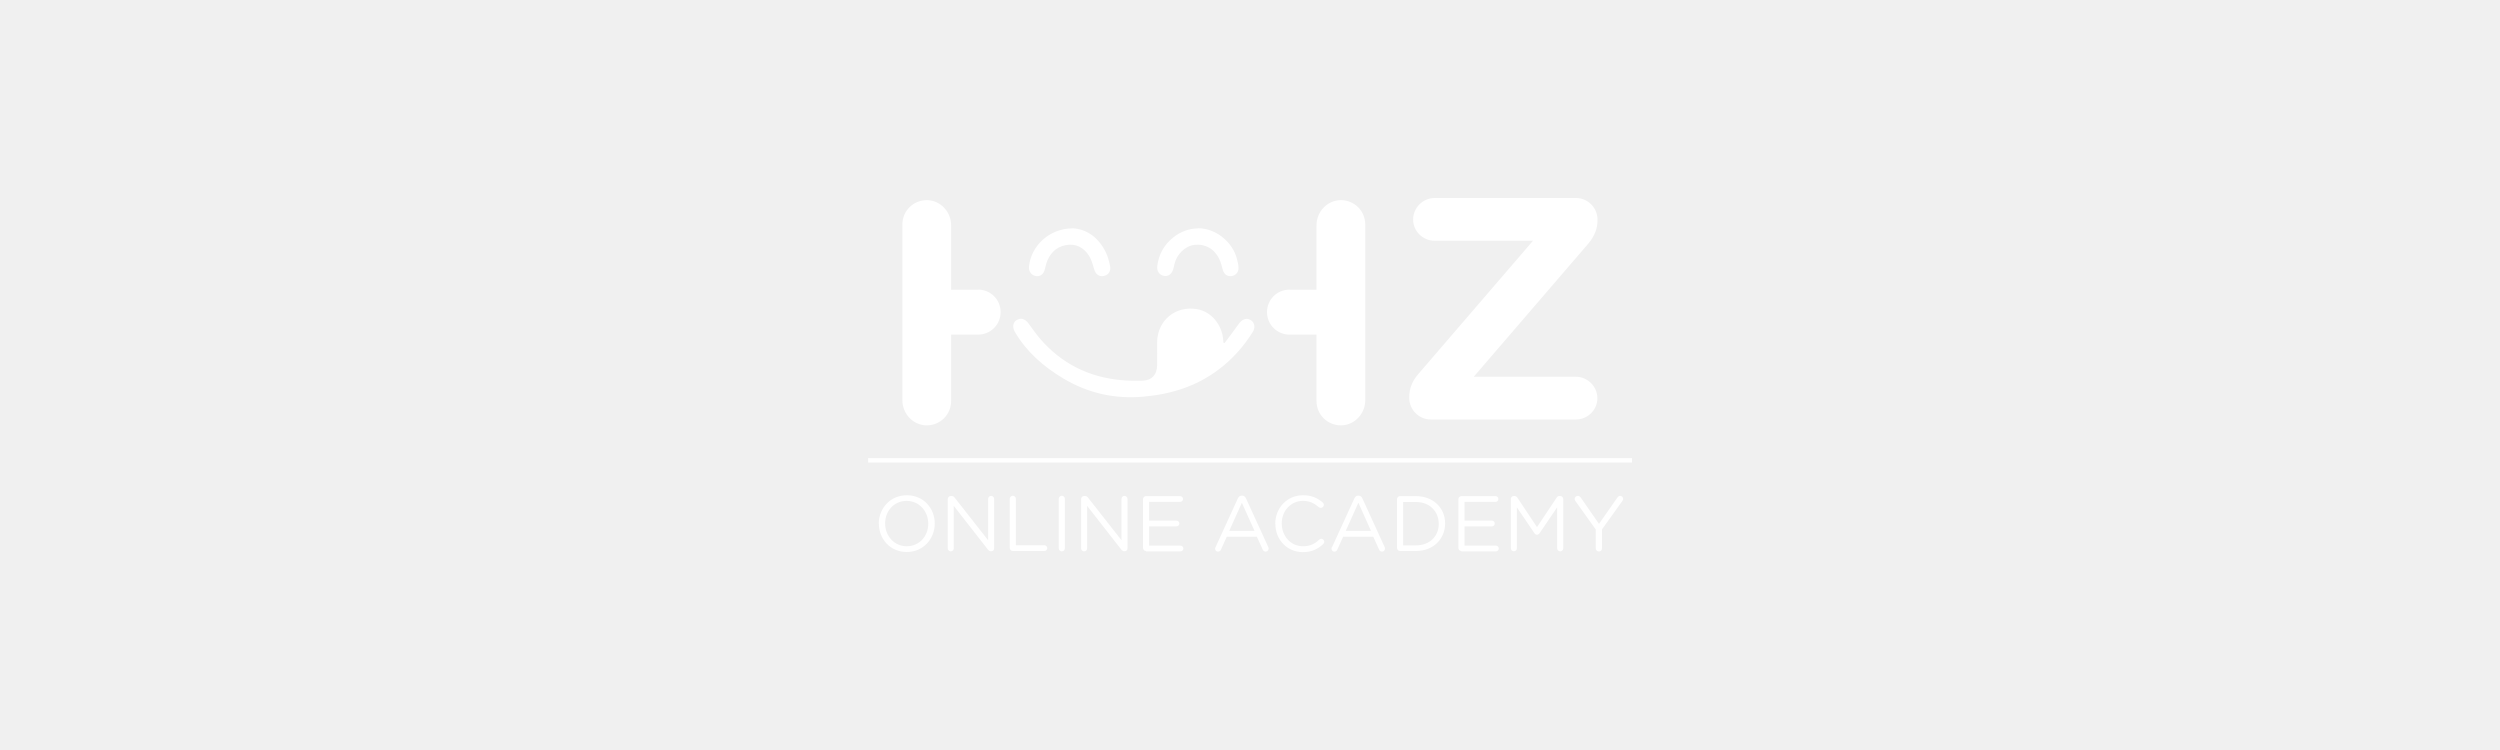
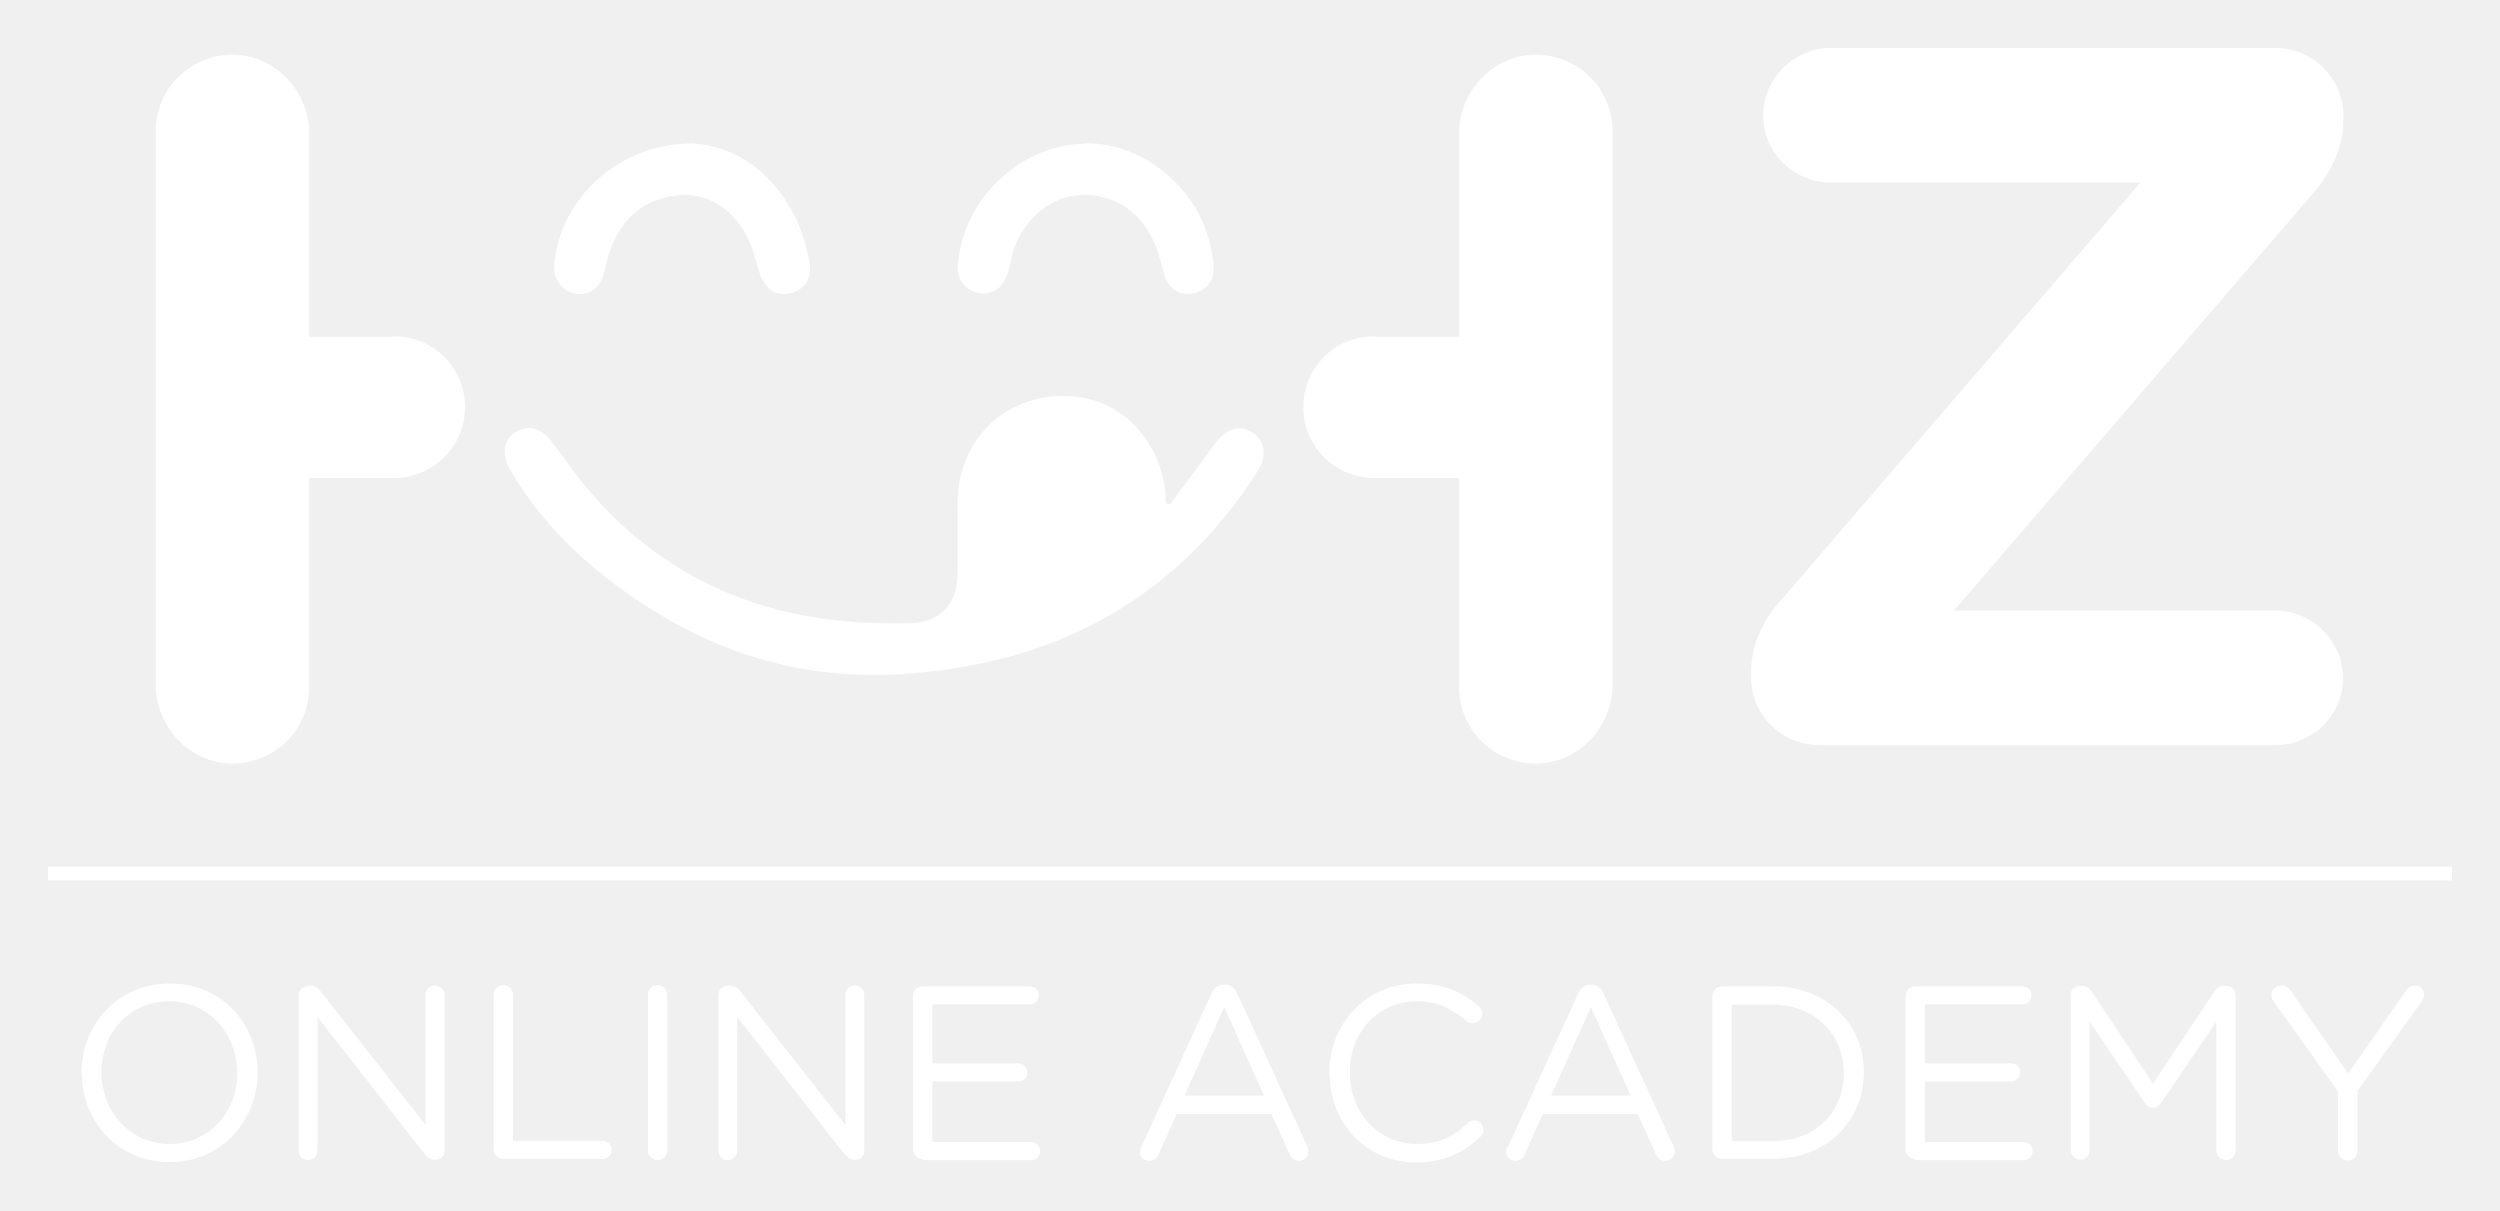
- <svg xmlns="http://www.w3.org/2000/svg" id="Layer_1" version="1.1" viewBox="0 0 200 60">
+ <svg xmlns="http://www.w3.org/2000/svg" id="Layer_1" version="1.1" viewBox="68.23 14.62 63.55 30.77">
  <defs>
    <style>
      .st0 {
        fill: #fff;
      }
    </style>
  </defs>
  <path class="st0" d="M97.97,27.44c.37-.5.75-.99,1.11-1.5.24-.34.52-.49.8-.41.45.13.61.6.34,1.03-.74,1.18-1.66,2.21-2.78,3.04-1.77,1.32-3.78,1.94-5.95,2.13-2.3.21-4.44-.27-6.42-1.45-1.57-.94-2.93-2.11-3.87-3.71-.27-.46-.15-.9.3-1.04.28-.09.56.04.79.36.3.4.58.82.91,1.2,1.71,1.99,3.89,3.08,6.49,3.32.55.05,1.11.06,1.67.05.77-.02,1.2-.47,1.21-1.24.01-.61,0-1.23,0-1.84.02-1.74,1.46-2.94,3.18-2.65,1.14.19,2.02,1.23,2.11,2.49,0,.06,0,.13.01.19.03.01.06.02.08.04" />
  <path class="st0" d="M95.85,18.26c1.41,0,2.77,1.1,3.11,2.47.06.22.11.44.12.67.02.35-.2.62-.52.68-.35.06-.61-.1-.73-.47-.09-.3-.15-.61-.29-.89-.38-.81-1.13-1.23-1.98-1.13-.74.08-1.43.75-1.61,1.56-.03.14-.06.28-.1.41-.13.39-.4.57-.74.51-.36-.07-.58-.38-.53-.78.12-.95.55-1.72,1.3-2.31.59-.47,1.27-.7,1.96-.71" />
  <path class="st0" d="M85.78,18.26c1.16.06,2.09.73,2.68,1.91.17.35.27.74.35,1.13.08.41-.15.71-.52.78-.37.07-.64-.14-.76-.55-.11-.37-.21-.76-.41-1.07-.42-.67-1.07-1-1.86-.85-.83.16-1.32.72-1.57,1.51-.05.17-.07.35-.13.52-.13.36-.42.52-.76.43-.31-.08-.52-.39-.48-.74.15-1.66,1.64-3.06,3.47-3.06" />
  <path class="st0" d="M114.46,33.56c-.94,0-1.72-.78-1.72-1.72v-.08c0-.66.23-1.27.71-1.82l9.19-10.68h-7.87c-.94,0-1.72-.76-1.72-1.7s.78-1.72,1.72-1.72h11.31c.94,0,1.72.78,1.72,1.72v.08c0,.63-.23,1.24-.71,1.82l-9.19,10.68h8.17c.94,0,1.72.78,1.72,1.72s-.78,1.7-1.72,1.7h-11.62Z" />
  <path class="st0" d="M78.25,23.18h-2.16v-5.16c0-1.08-.86-2-1.94-2.01-1.09,0-1.96.86-1.96,1.95v14.06c0,1.08.86,2,1.94,2.01,1.09,0,1.96-.86,1.96-1.95v-5.31h2.16c.99,0,1.8-.8,1.8-1.8s-.8-1.8-1.8-1.8" />
  <path class="st0" d="M103.16,23.18h2.16v-5.16c0-1.08.86-2,1.94-2.01,1.09,0,1.96.86,1.96,1.95v14.06c0,1.08-.86,2-1.94,2.01-1.09,0-1.96-.86-1.96-1.95v-5.31h-2.16c-.99,0-1.8-.8-1.8-1.8s.8-1.8,1.8-1.8" />
  <path class="st0" d="M70.3,41.9h0c0-1.22.91-2.28,2.25-2.28s2.23,1.05,2.23,2.26h0c0,1.22-.91,2.28-2.24,2.28s-2.23-1.05-2.23-2.26M74.26,41.9h0c0-1.01-.73-1.83-1.73-1.83s-1.72.8-1.72,1.8h0c0,1.01.73,1.83,1.73,1.83s1.72-.8,1.72-1.8" />
  <path class="st0" d="M75.82,39.92c0-.13.11-.24.24-.24h.07c.12,0,.18.05.25.14l2.67,3.4v-3.31c0-.13.1-.24.24-.24.13,0,.24.11.24.24v3.96c0,.13-.09.23-.23.23h-.02c-.11,0-.18-.06-.26-.15l-2.72-3.48v3.4c0,.13-.1.24-.24.24-.13,0-.24-.11-.24-.24v-3.95Z" />
  <path class="st0" d="M80.78,39.91c0-.14.11-.25.24-.25.14,0,.25.11.25.25v3.71h2.28c.13,0,.23.11.23.23s-.1.23-.23.23h-2.53c-.13,0-.24-.11-.24-.25v-3.92Z" />
  <path class="st0" d="M84.7,39.91c0-.14.11-.25.24-.25.14,0,.25.11.25.25v3.95c0,.14-.11.25-.25.25-.13,0-.24-.11-.24-.25v-3.95Z" />
  <path class="st0" d="M86.49,39.92c0-.13.11-.24.24-.24h.07c.12,0,.18.05.25.14l2.67,3.4v-3.31c0-.13.1-.24.24-.24.13,0,.24.11.24.24v3.96c0,.13-.09.23-.23.23h-.02c-.11,0-.18-.06-.26-.15l-2.72-3.48v3.4c0,.13-.1.24-.24.24-.13,0-.24-.11-.24-.24v-3.95Z" />
  <path class="st0" d="M91.68,44.08c-.13,0-.24-.11-.24-.25v-3.89c0-.14.11-.25.24-.25h2.73c.13,0,.23.1.23.23s-.1.23-.23.23h-2.48v1.5h2.19c.13,0,.23.11.23.23,0,.13-.1.23-.23.23h-2.19v1.54h2.51c.13,0,.23.1.23.23s-.1.23-.23.23h-2.76Z" />
  <path class="st0" d="M97.25,43.76l1.78-3.89c.07-.14.16-.22.31-.22h.03c.14,0,.25.08.31.22l1.78,3.89c.02.05.03.09.03.13,0,.13-.11.24-.24.24-.12,0-.2-.08-.24-.18l-.46-1.01h-2.41l-.46,1.02c-.04.11-.13.17-.24.17-.13,0-.23-.1-.23-.23,0-.04.01-.09.03-.13M100.36,42.47l-1.01-2.25-1.01,2.25h2.02Z" />
  <path class="st0" d="M102.02,41.9h0c0-1.25.93-2.28,2.22-2.28.71,0,1.16.23,1.57.57.05.04.1.11.1.2,0,.13-.12.24-.25.24-.07,0-.12-.03-.16-.06-.35-.3-.72-.5-1.26-.5-.97,0-1.7.79-1.7,1.8h0c0,1.03.73,1.83,1.7,1.83.55,0,.93-.18,1.3-.53.04-.04.1-.07.16-.07.13,0,.24.11.24.24,0,.07-.04.13-.08.18-.43.4-.91.65-1.63.65-1.27,0-2.2-1-2.2-2.26" />
  <path class="st0" d="M106.57,43.76l1.78-3.89c.07-.14.16-.22.31-.22h.02c.14,0,.25.08.31.22l1.78,3.89c.02.05.03.09.03.13,0,.13-.11.24-.24.24-.12,0-.2-.08-.24-.18l-.46-1.01h-2.41l-.46,1.02c-.04.11-.13.17-.24.17-.13,0-.23-.1-.23-.23,0-.04.01-.09.03-.13M109.68,42.47l-1.01-2.25-1.01,2.25h2.02Z" />
  <path class="st0" d="M111.76,39.94c0-.14.11-.25.24-.25h1.28c1.38,0,2.33.95,2.33,2.18h0c0,1.25-.95,2.21-2.33,2.21h-1.28c-.13,0-.24-.11-.24-.25v-3.89ZM113.28,43.63c1.11,0,1.82-.75,1.82-1.72h0c0-.98-.71-1.75-1.82-1.75h-1.03v3.47h1.03Z" />
  <path class="st0" d="M116.91,44.08c-.13,0-.24-.11-.24-.25v-3.89c0-.14.11-.25.24-.25h2.73c.13,0,.23.1.23.23s-.1.23-.23.23h-2.48v1.5h2.19c.13,0,.23.11.23.23,0,.13-.1.23-.23.23h-2.19v1.54h2.51c.13,0,.23.1.23.23s-.1.23-.23.23h-2.76Z" />
  <path class="st0" d="M120.86,39.92c0-.13.11-.24.24-.24h.06c.11,0,.18.06.23.13l1.57,2.36,1.57-2.36c.06-.09.13-.13.23-.13h.06c.13,0,.24.11.24.24v3.94c0,.14-.11.25-.24.25-.14,0-.25-.12-.25-.25v-3.27l-1.4,2.06c-.06.08-.13.13-.21.13s-.16-.04-.21-.13l-1.4-2.06v3.27c0,.14-.1.24-.24.24-.13,0-.24-.1-.24-.24v-3.95Z" />
  <path class="st0" d="M127.66,42.36l-1.63-2.28c-.04-.06-.06-.11-.06-.17,0-.13.11-.24.26-.24.11,0,.17.06.24.15l1.45,2.09,1.46-2.09c.07-.09.13-.15.23-.15.14,0,.24.11.24.24,0,.07-.04.13-.07.18l-1.62,2.26v1.52c0,.14-.11.25-.25.25s-.25-.11-.25-.25v-1.51Z" />
  <rect class="st0" x="69.45" y="36.65" width="61.11" height=".35" />
</svg>
